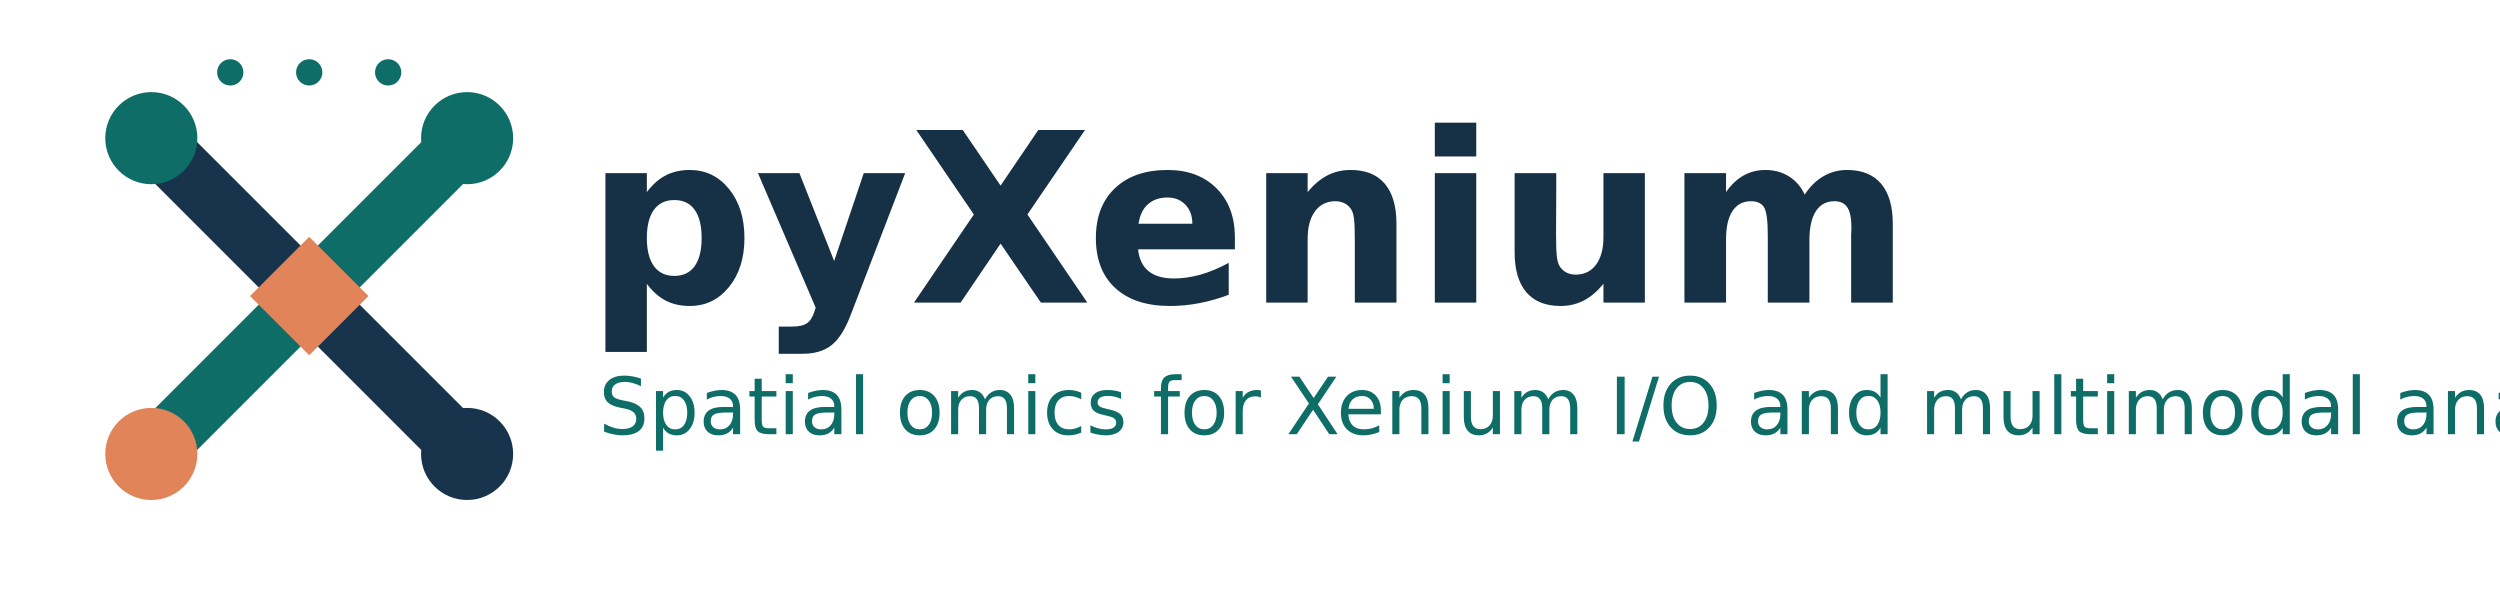
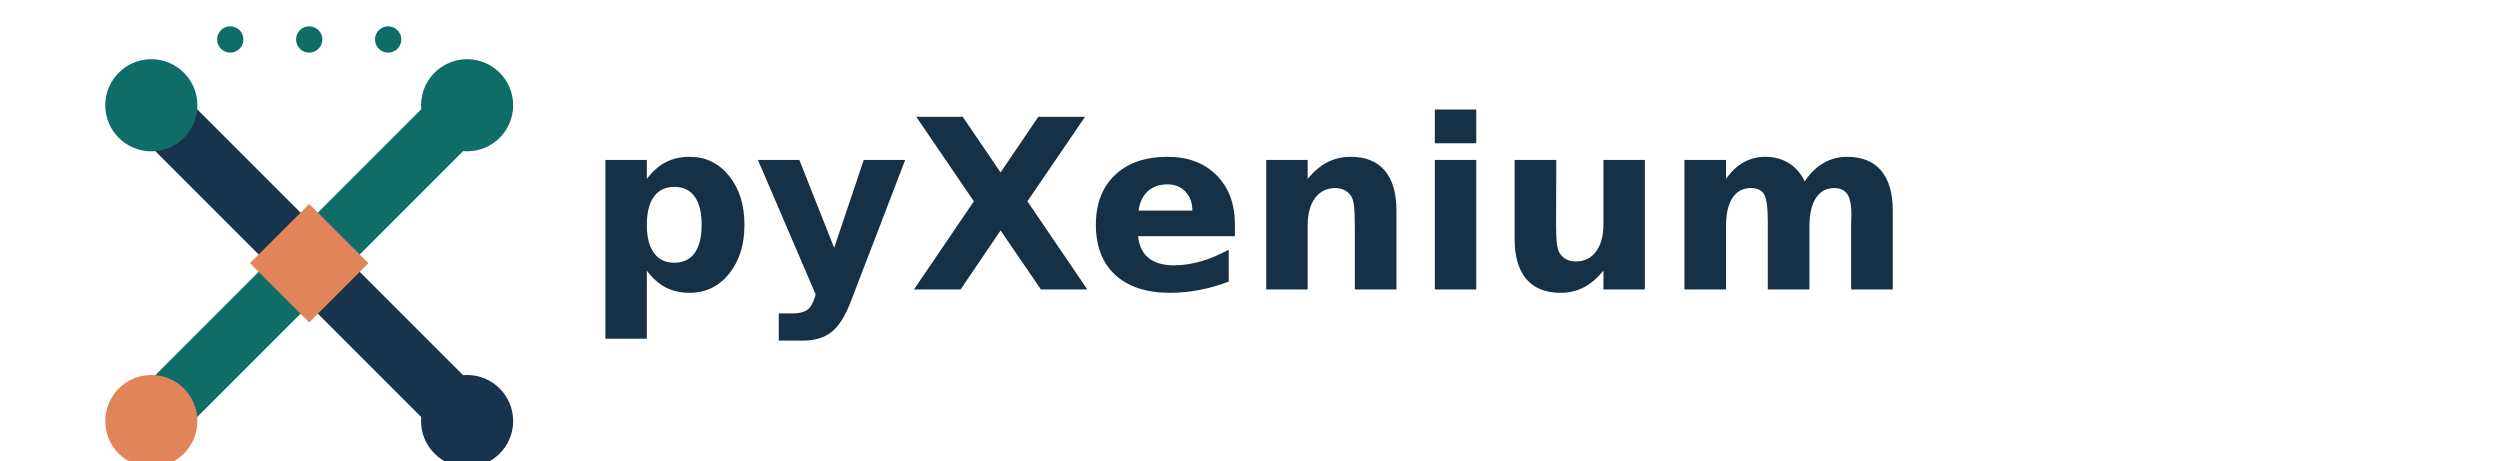
- <svg xmlns="http://www.w3.org/2000/svg" width="760" height="180" viewBox="0 0 760 180" fill="none">
-   <g transform="translate(28 24)">
+ <svg xmlns="http://www.w3.org/2000/svg" width="760" height="140" viewBox="0 0 760 140" fill="none">
+   <g transform="translate(28 14)">
    <line x1="18" y1="18" x2="114" y2="114" stroke="#18344d" stroke-width="18" stroke-linecap="round" />
    <line x1="18" y1="114" x2="114" y2="18" stroke="#0f6d68" stroke-width="18" stroke-linecap="round" />
    <circle cx="18" cy="18" r="14" fill="#0f6d68" />
    <circle cx="114" cy="114" r="14" fill="#18344d" />
    <circle cx="18" cy="114" r="14" fill="#e2845a" />
    <circle cx="114" cy="18" r="14" fill="#0f6d68" />
    <polygon points="66,48 84,66 66,84 48,66" fill="#e2845a" />
    <circle cx="42" cy="-2" r="4" fill="#0f6d68" />
    <circle cx="66" cy="-2" r="4" fill="#0f6d68" />
    <circle cx="90" cy="-2" r="4" fill="#0f6d68" />
  </g>
-   <text x="178" y="92" font-size="72" font-family="Segoe UI, DejaVu Sans, Arial, sans-serif" font-weight="700" fill="#163046">pyXenium</text>
-   <text x="182" y="132" font-size="24" font-family="Segoe UI, DejaVu Sans, Arial, sans-serif" font-weight="500" fill="#0f6d68">Spatial omics for Xenium I/O and multimodal analysis</text>
+   <text x="178" y="88" font-size="72" font-family="Segoe UI, DejaVu Sans, Arial, sans-serif" font-weight="700" fill="#163046">pyXenium</text>
</svg>
